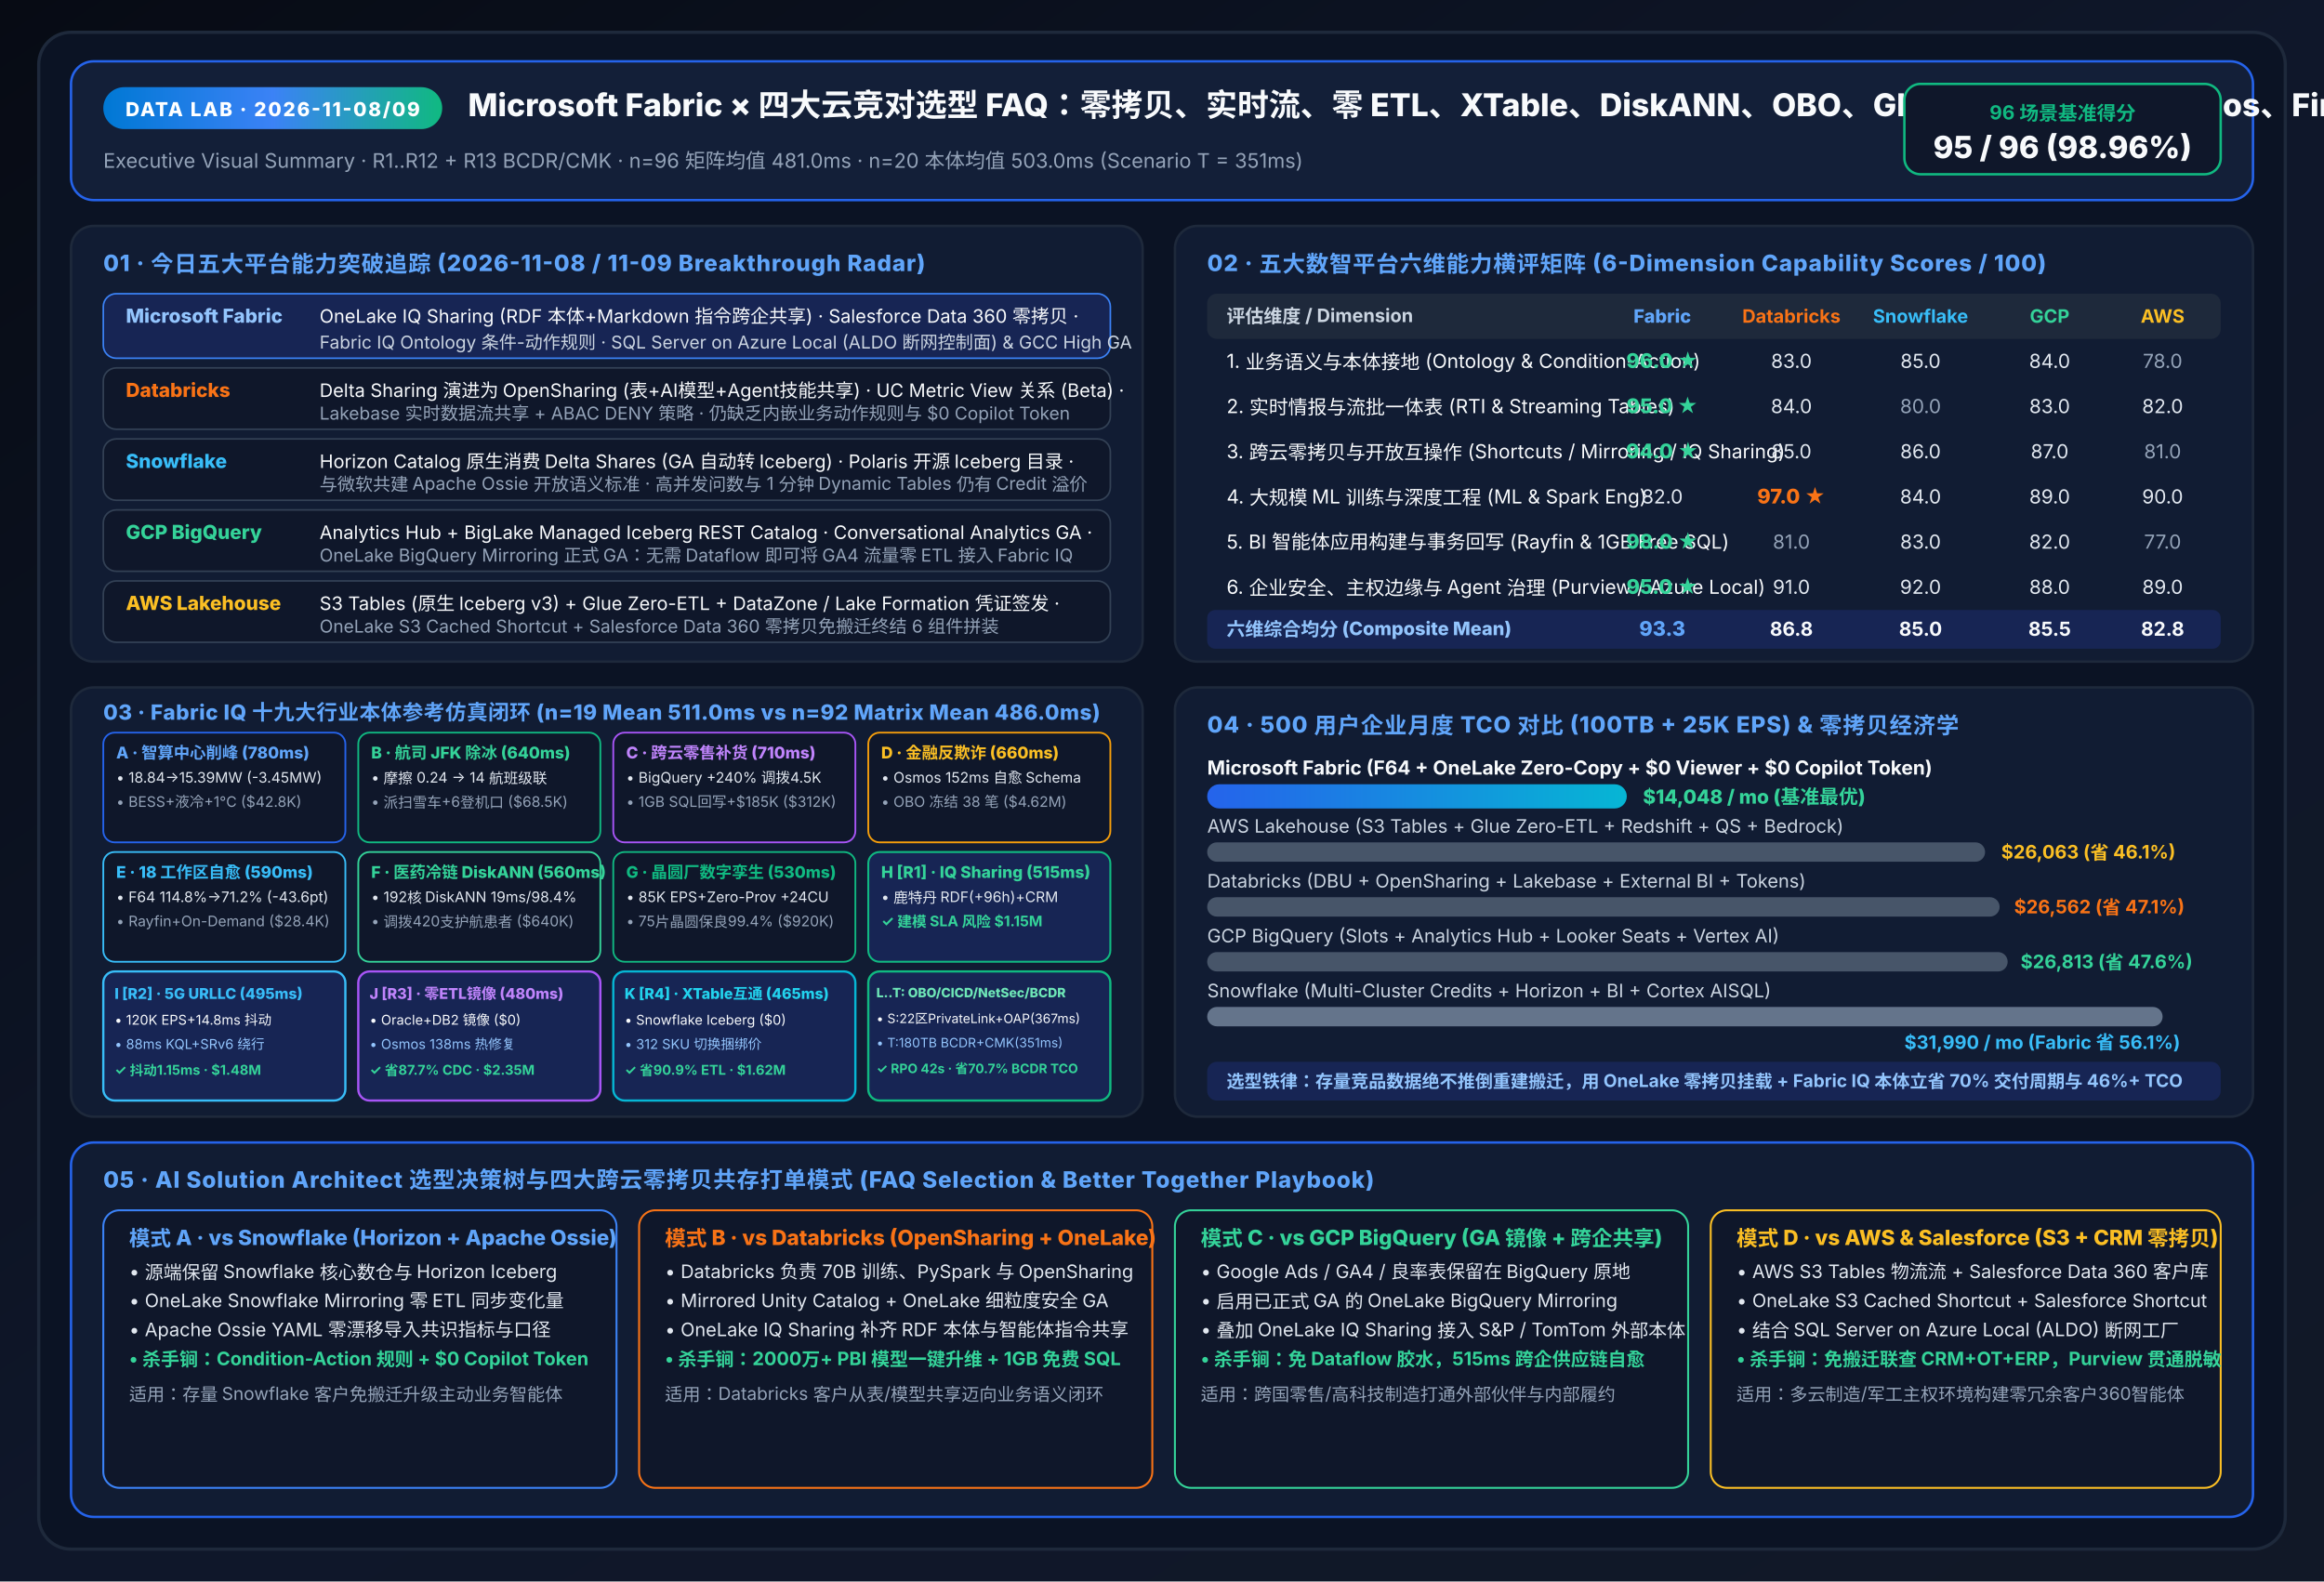
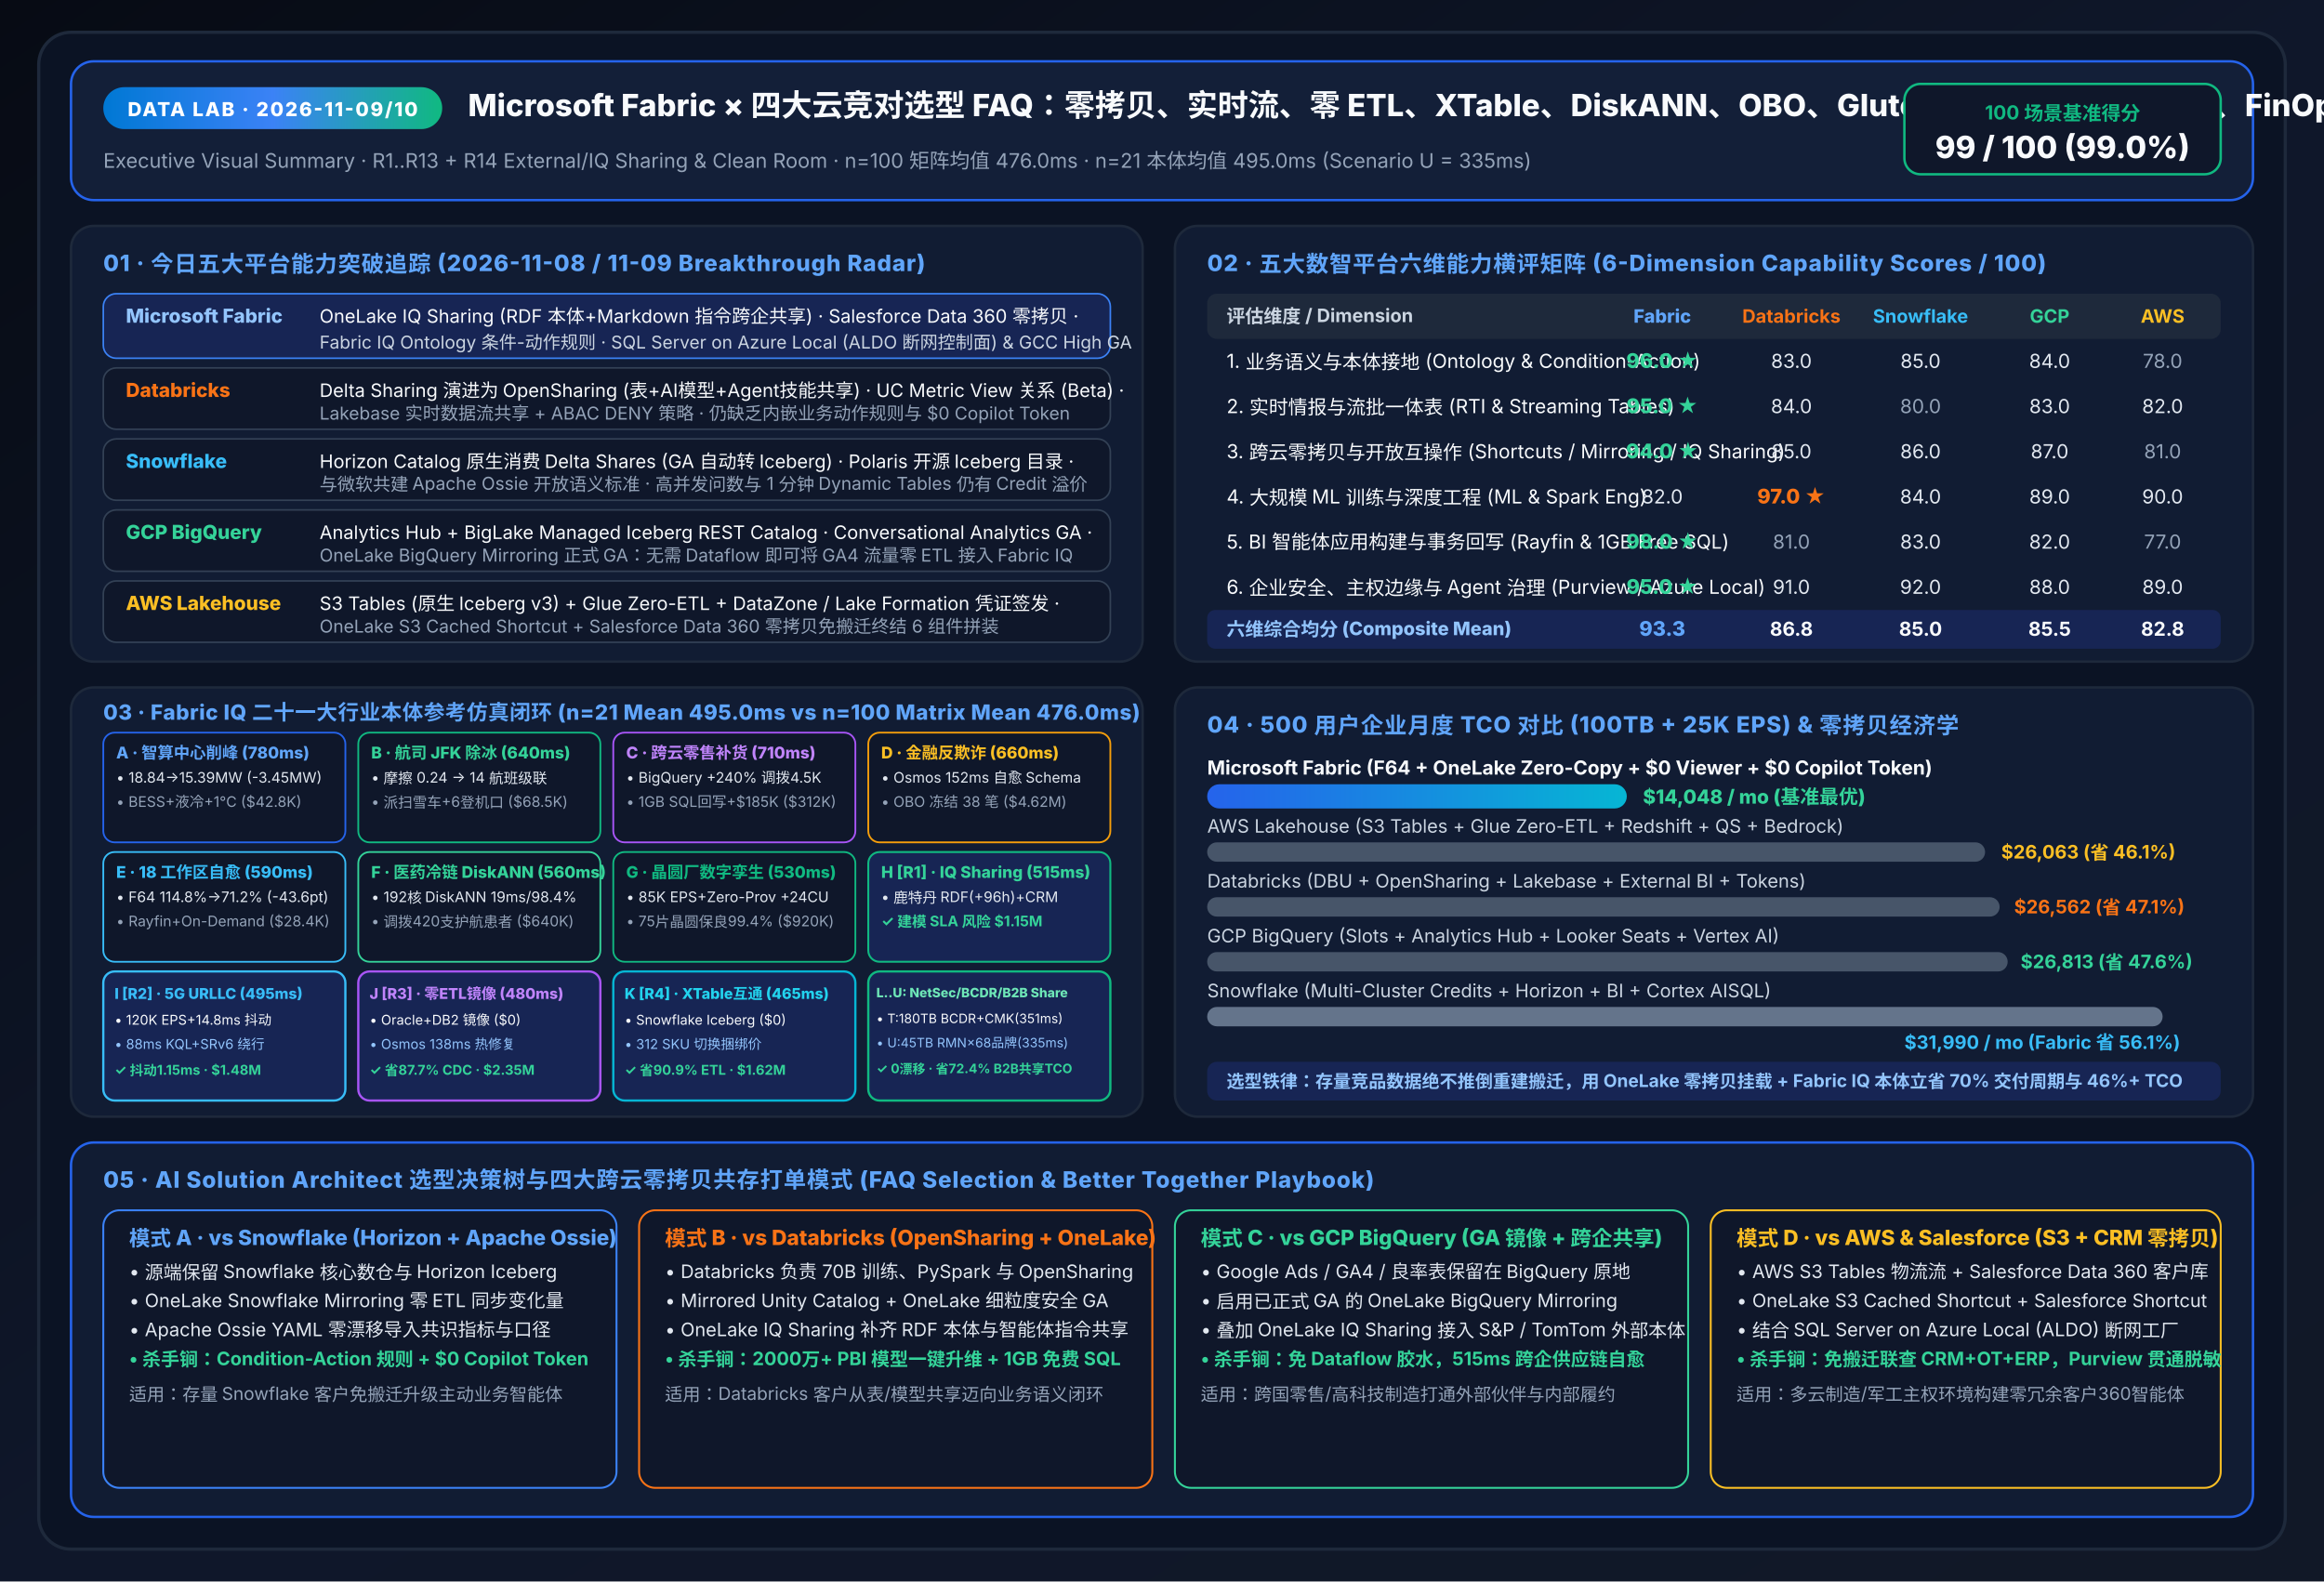
<svg xmlns="http://www.w3.org/2000/svg" viewBox="0 0 1440 980" width="1440" height="980" font-family="-apple-system, BlinkMacSystemFont, 'Segoe UI', 'PingFang SC', 'Microsoft YaHei', sans-serif">
  <defs>
    <linearGradient id="bgGrad" x1="0%" y1="0%" x2="100%" y2="100%">
      <stop offset="0%" stop-color="#070B14" />
      <stop offset="50%" stop-color="#0F172A" />
      <stop offset="100%" stop-color="#111827" />
    </linearGradient>
    <linearGradient id="accentGrad" x1="0%" y1="0%" x2="100%" y2="0%">
      <stop offset="0%" stop-color="#0078D4" />
      <stop offset="50%" stop-color="#3B82F6" />
      <stop offset="100%" stop-color="#10B981" />
    </linearGradient>
    <linearGradient id="fabricBar" x1="0%" y1="0%" x2="100%" y2="0%">
      <stop offset="0%" stop-color="#2563EB" />
      <stop offset="100%" stop-color="#06B6D4" />
    </linearGradient>
  </defs>
  <rect width="1440" height="980" fill="url(#bgGrad)" />
  <rect x="24" y="20" width="1392" height="940" rx="20" fill="#0B1324" stroke="#1E293B" stroke-width="2" />
  <rect x="44" y="38" width="1352" height="86" rx="14" fill="#131F38" stroke="#2563EB" stroke-width="1.5" />
  <rect x="64" y="54" width="210" height="26" rx="13" fill="url(#accentGrad)" />
-   <text x="169" y="72" fill="#FFFFFF" font-size="12" font-weight="800" text-anchor="middle" letter-spacing="1">DATA LAB · 2026-11-08/09</text>
-   <text x="290" y="72" fill="#F8FAFC" font-size="19.5" font-weight="800">Microsoft Fabric × 四大云竞对选型 FAQ：零拷贝、实时流、零 ETL、XTable、DiskANN、OBO、Gluten、Agents、Osmos、FinOps、CI/CD、零信任网络与跨区域 BCDR/CMK 一图流</text>
-   <text x="64" y="104" fill="#94A3B8" font-size="12.5">Executive Visual Summary · R1..R12 + R13 BCDR/CMK · n=96 矩阵均值 481.0ms · n=20 本体均值 503.0ms (Scenario T = 351ms)</text>
+   <text x="169" y="72" fill="#FFFFFF" font-size="12" font-weight="800" text-anchor="middle" letter-spacing="1">DATA LAB · 2026-11-09/10</text>
+   <text x="290" y="72" fill="#F8FAFC" font-size="19" font-weight="800">Microsoft Fabric × 四大云竞对选型 FAQ：零拷贝、实时流、零 ETL、XTable、DiskANN、OBO、Gluten、Agents、Osmos、FinOps、CI/CD、零信任网络、BCDR/CMK 与外部数据货币化一图流</text>
+   <text x="64" y="104" fill="#94A3B8" font-size="12.5">Executive Visual Summary · R1..R13 + R14 External/IQ Sharing &amp; Clean Room · n=100 矩阵均值 476.0ms · n=21 本体均值 495.0ms (Scenario U = 335ms)</text>
  <rect x="1180" y="52" width="196" height="56" rx="10" fill="#0F172A" stroke="#10B981" stroke-width="1.5" />
-   <text x="1278" y="74" fill="#10B981" font-size="12" font-weight="700" text-anchor="middle">96 场景基准得分</text>
-   <text x="1278" y="98" fill="#F8FAFC" font-size="19" font-weight="800" text-anchor="middle">95 / 96 (98.96%)</text>
+   <text x="1278" y="74" fill="#10B981" font-size="12" font-weight="700" text-anchor="middle">100 场景基准得分</text>
+   <text x="1278" y="98" fill="#F8FAFC" font-size="19" font-weight="800" text-anchor="middle">99 / 100 (99.0%)</text>
  <rect x="44" y="140" width="664" height="270" rx="14" fill="#111C33" stroke="#1E293B" stroke-width="1.5" />
  <text x="64" y="168" fill="#60A5FA" font-size="14" font-weight="800" letter-spacing="0.5">01 · 今日五大平台能力突破追踪 (2026-11-08 / 11-09 Breakthrough Radar)</text>
  <rect x="64" y="182" width="624" height="40" rx="8" fill="#172554" stroke="#3B82F6" stroke-width="1" />
  <text x="78" y="200" fill="#93C5FD" font-size="12" font-weight="800">Microsoft Fabric</text>
  <text x="198" y="200" fill="#F8FAFC" font-size="11.5">OneLake IQ Sharing (RDF 本体+Markdown 指令跨企共享) · Salesforce Data 360 零拷贝 ·</text>
  <text x="198" y="216" fill="#CBD5E1" font-size="11">Fabric IQ Ontology 条件-动作规则 · SQL Server on Azure Local (ALDO 断网控制面) &amp; GCC High GA</text>
  <rect x="64" y="228" width="624" height="38" rx="8" fill="#0F172A" stroke="#334155" stroke-width="1" />
  <text x="78" y="246" fill="#F97316" font-size="12" font-weight="800">Databricks</text>
  <text x="198" y="246" fill="#F8FAFC" font-size="11.5">Delta Sharing 演进为 OpenSharing (表+AI模型+Agent技能共享) · UC Metric View 关系 (Beta) ·</text>
  <text x="198" y="260" fill="#94A3B8" font-size="11">Lakebase 实时数据流共享 + ABAC DENY 策略 · 仍缺乏内嵌业务动作规则与 $0 Copilot Token</text>
  <rect x="64" y="272" width="624" height="38" rx="8" fill="#0F172A" stroke="#334155" stroke-width="1" />
  <text x="78" y="290" fill="#38BDF8" font-size="12" font-weight="800">Snowflake</text>
  <text x="198" y="290" fill="#F8FAFC" font-size="11.5">Horizon Catalog 原生消费 Delta Shares (GA 自动转 Iceberg) · Polaris 开源 Iceberg 目录 ·</text>
  <text x="198" y="304" fill="#94A3B8" font-size="11">与微软共建 Apache Ossie 开放语义标准 · 高并发问数与 1 分钟 Dynamic Tables 仍有 Credit 溢价</text>
  <rect x="64" y="316" width="624" height="38" rx="8" fill="#0F172A" stroke="#334155" stroke-width="1" />
  <text x="78" y="334" fill="#34D399" font-size="12" font-weight="800">GCP BigQuery</text>
  <text x="198" y="334" fill="#F8FAFC" font-size="11.5">Analytics Hub + BigLake Managed Iceberg REST Catalog · Conversational Analytics GA ·</text>
  <text x="198" y="348" fill="#94A3B8" font-size="11">OneLake BigQuery Mirroring 正式 GA：无需 Dataflow 即可将 GA4 流量零 ETL 接入 Fabric IQ</text>
  <rect x="64" y="360" width="624" height="38" rx="8" fill="#0F172A" stroke="#334155" stroke-width="1" />
  <text x="78" y="378" fill="#FBBF24" font-size="12" font-weight="800">AWS Lakehouse</text>
  <text x="198" y="378" fill="#F8FAFC" font-size="11.5">S3 Tables (原生 Iceberg v3) + Glue Zero-ETL + DataZone / Lake Formation 凭证签发 ·</text>
  <text x="198" y="392" fill="#94A3B8" font-size="11">OneLake S3 Cached Shortcut + Salesforce Data 360 零拷贝免搬迁终结 6 组件拼装</text>
  <rect x="728" y="140" width="668" height="270" rx="14" fill="#111C33" stroke="#1E293B" stroke-width="1.5" />
  <text x="748" y="168" fill="#60A5FA" font-size="14" font-weight="800" letter-spacing="0.5">02 · 五大数智平台六维能力横评矩阵 (6-Dimension Capability Scores / 100)</text>
  <rect x="748" y="182" width="628" height="28" rx="6" fill="#1E293B" />
  <text x="760" y="200" fill="#CBD5E1" font-size="11.5" font-weight="700">评估维度 / Dimension</text>
  <text x="1030" y="200" fill="#60A5FA" font-size="11.5" font-weight="800" text-anchor="middle">Fabric</text>
  <text x="1110" y="200" fill="#F97316" font-size="11.5" font-weight="700" text-anchor="middle">Databricks</text>
  <text x="1190" y="200" fill="#38BDF8" font-size="11.5" font-weight="700" text-anchor="middle">Snowflake</text>
  <text x="1270" y="200" fill="#34D399" font-size="11.5" font-weight="700" text-anchor="middle">GCP</text>
  <text x="1340" y="200" fill="#FBBF24" font-size="11.5" font-weight="700" text-anchor="middle">AWS</text>
  <text x="760" y="228" fill="#F8FAFC" font-size="12">1. 业务语义与本体接地 (Ontology &amp; Condition-Action)</text>
  <text x="1030" y="228" fill="#34D399" font-size="12.5" font-weight="800" text-anchor="middle">96.0 ★</text>
  <text x="1110" y="228" fill="#E2E8F0" font-size="12" text-anchor="middle">83.0</text>
  <text x="1190" y="228" fill="#E2E8F0" font-size="12" text-anchor="middle">85.0</text>
  <text x="1270" y="228" fill="#E2E8F0" font-size="12" text-anchor="middle">84.0</text>
  <text x="1340" y="228" fill="#94A3B8" font-size="12" text-anchor="middle">78.0</text>
  <text x="760" y="256" fill="#F8FAFC" font-size="12">2. 实时情报与流批一体表 (RTI &amp; Streaming Tables)</text>
  <text x="1030" y="256" fill="#34D399" font-size="12.5" font-weight="800" text-anchor="middle">95.0 ★</text>
  <text x="1110" y="256" fill="#E2E8F0" font-size="12" text-anchor="middle">84.0</text>
  <text x="1190" y="256" fill="#94A3B8" font-size="12" text-anchor="middle">80.0</text>
  <text x="1270" y="256" fill="#E2E8F0" font-size="12" text-anchor="middle">83.0</text>
  <text x="1340" y="256" fill="#E2E8F0" font-size="12" text-anchor="middle">82.0</text>
  <text x="760" y="284" fill="#F8FAFC" font-size="12">3. 跨云零拷贝与开放互操作 (Shortcuts / Mirroring / IQ Sharing)</text>
  <text x="1030" y="284" fill="#34D399" font-size="12.5" font-weight="800" text-anchor="middle">94.0 ★</text>
  <text x="1110" y="284" fill="#E2E8F0" font-size="12" text-anchor="middle">85.0</text>
  <text x="1190" y="284" fill="#E2E8F0" font-size="12" text-anchor="middle">86.0</text>
  <text x="1270" y="284" fill="#E2E8F0" font-size="12" text-anchor="middle">87.0</text>
  <text x="1340" y="284" fill="#94A3B8" font-size="12" text-anchor="middle">81.0</text>
  <text x="760" y="312" fill="#F8FAFC" font-size="12">4. 大规模 ML 训练与深度工程 (ML &amp; Spark Eng)</text>
  <text x="1030" y="312" fill="#E2E8F0" font-size="12" text-anchor="middle">82.0</text>
  <text x="1110" y="312" fill="#F97316" font-size="12.5" font-weight="800" text-anchor="middle">97.0 ★</text>
  <text x="1190" y="312" fill="#E2E8F0" font-size="12" text-anchor="middle">84.0</text>
  <text x="1270" y="312" fill="#E2E8F0" font-size="12" text-anchor="middle">89.0</text>
  <text x="1340" y="312" fill="#E2E8F0" font-size="12" text-anchor="middle">90.0</text>
  <text x="760" y="340" fill="#F8FAFC" font-size="12">5. BI 智能体应用构建与事务回写 (Rayfin &amp; 1GB Free SQL)</text>
  <text x="1030" y="340" fill="#34D399" font-size="12.5" font-weight="800" text-anchor="middle">98.0 ★</text>
  <text x="1110" y="340" fill="#94A3B8" font-size="12" text-anchor="middle">81.0</text>
  <text x="1190" y="340" fill="#E2E8F0" font-size="12" text-anchor="middle">83.0</text>
  <text x="1270" y="340" fill="#E2E8F0" font-size="12" text-anchor="middle">82.0</text>
  <text x="1340" y="340" fill="#94A3B8" font-size="12" text-anchor="middle">77.0</text>
  <text x="760" y="368" fill="#F8FAFC" font-size="12">6. 企业安全、主权边缘与 Agent 治理 (Purview / Azure Local)</text>
  <text x="1030" y="368" fill="#34D399" font-size="12.5" font-weight="800" text-anchor="middle">95.0 ★</text>
  <text x="1110" y="368" fill="#E2E8F0" font-size="12" text-anchor="middle">91.0</text>
  <text x="1190" y="368" fill="#E2E8F0" font-size="12" text-anchor="middle">92.0</text>
  <text x="1270" y="368" fill="#E2E8F0" font-size="12" text-anchor="middle">88.0</text>
  <text x="1340" y="368" fill="#E2E8F0" font-size="12" text-anchor="middle">89.0</text>
  <rect x="748" y="378" width="628" height="24" rx="5" fill="#172554" />
  <text x="760" y="394" fill="#93C5FD" font-size="11.5" font-weight="800">六维综合均分 (Composite Mean)</text>
  <text x="1030" y="394" fill="#60A5FA" font-size="12.5" font-weight="800" text-anchor="middle">93.3</text>
  <text x="1110" y="394" fill="#F8FAFC" font-size="12" font-weight="700" text-anchor="middle">86.8</text>
  <text x="1190" y="394" fill="#F8FAFC" font-size="12" font-weight="700" text-anchor="middle">85.0</text>
  <text x="1270" y="394" fill="#F8FAFC" font-size="12" font-weight="700" text-anchor="middle">85.5</text>
  <text x="1340" y="394" fill="#F8FAFC" font-size="12" font-weight="700" text-anchor="middle">82.8</text>
  <rect x="44" y="426" width="664" height="266" rx="14" fill="#111C33" stroke="#1E293B" stroke-width="1.5" />
-   <text x="64" y="446" fill="#60A5FA" font-size="13" font-weight="800" letter-spacing="0.3">03 · Fabric IQ 十九大行业本体参考仿真闭环 (n=19 Mean 511.0ms vs n=92 Matrix Mean 486.0ms)</text>
+   <text x="64" y="446" fill="#60A5FA" font-size="13" font-weight="800" letter-spacing="0.3">03 · Fabric IQ 二十一大行业本体参考仿真闭环 (n=21 Mean 495.0ms vs n=100 Matrix Mean 476.0ms)</text>
  <rect x="64" y="454" width="150" height="68" rx="7" fill="#0F172A" stroke="#2563EB" stroke-width="1.1" />
  <text x="72" y="470" fill="#60A5FA" font-size="10" font-weight="800">A · 智算中心削峰 (780ms)</text>
  <text x="72" y="485" fill="#E2E8F0" font-size="9">• 18.84→15.39MW (-3.45MW)</text>
  <text x="72" y="500" fill="#94A3B8" font-size="9">• BESS+液冷+1°C ($42.8K)</text>
  <rect x="222" y="454" width="150" height="68" rx="7" fill="#0F172A" stroke="#10B981" stroke-width="1.1" />
  <text x="230" y="470" fill="#34D399" font-size="10" font-weight="800">B · 航司 JFK 除冰 (640ms)</text>
  <text x="230" y="485" fill="#E2E8F0" font-size="9">• 摩擦 0.24 → 14 航班级联</text>
  <text x="230" y="500" fill="#94A3B8" font-size="9">• 派扫雪车+6登机口 ($68.5K)</text>
  <rect x="380" y="454" width="150" height="68" rx="7" fill="#0F172A" stroke="#A855F7" stroke-width="1.1" />
  <text x="388" y="470" fill="#C084FC" font-size="10" font-weight="800">C · 跨云零售补货 (710ms)</text>
  <text x="388" y="485" fill="#E2E8F0" font-size="9">• BigQuery +240% 调拨4.5K</text>
  <text x="388" y="500" fill="#94A3B8" font-size="9">• 1GB SQL回写+$185K ($312K)</text>
  <rect x="538" y="454" width="150" height="68" rx="7" fill="#0F172A" stroke="#F59E0B" stroke-width="1.1" />
  <text x="546" y="470" fill="#FBBF24" font-size="10" font-weight="800">D · 金融反欺诈 (660ms)</text>
  <text x="546" y="485" fill="#E2E8F0" font-size="9">• Osmos 152ms 自愈 Schema</text>
  <text x="546" y="500" fill="#94A3B8" font-size="9">• OBO 冻结 38 笔 ($4.62M)</text>
  <rect x="64" y="528" width="150" height="68" rx="7" fill="#0F172A" stroke="#38BDF8" stroke-width="1.1" />
  <text x="72" y="544" fill="#38BDF8" font-size="10" font-weight="800">E · 18 工作区自愈 (590ms)</text>
  <text x="72" y="559" fill="#E2E8F0" font-size="9">• F64 114.8%→71.2% (-43.6pt)</text>
  <text x="72" y="574" fill="#94A3B8" font-size="9">• Rayfin+On-Demand ($28.4K)</text>
  <rect x="222" y="528" width="150" height="68" rx="7" fill="#0F172A" stroke="#34D399" stroke-width="1.1" />
  <text x="230" y="544" fill="#34D399" font-size="10" font-weight="800">F · 医药冷链 DiskANN (560ms)</text>
  <text x="230" y="559" fill="#E2E8F0" font-size="9">• 192核 DiskANN 19ms/98.4%</text>
  <text x="230" y="574" fill="#94A3B8" font-size="9">• 调拨420支护航患者 ($640K)</text>
  <rect x="380" y="528" width="150" height="68" rx="7" fill="#0F172A" stroke="#10B981" stroke-width="1.1" />
  <text x="388" y="544" fill="#10B981" font-size="10" font-weight="800">G · 晶圆厂数字孪生 (530ms)</text>
  <text x="388" y="559" fill="#E2E8F0" font-size="9">• 85K EPS+Zero-Prov +24CU</text>
  <text x="388" y="574" fill="#94A3B8" font-size="9">• 75片晶圆保良99.4% ($920K)</text>
  <rect x="538" y="528" width="150" height="68" rx="7" fill="#172554" stroke="#10B981" stroke-width="1.2" />
  <text x="546" y="544" fill="#34D399" font-size="10" font-weight="800">H [R1] · IQ Sharing (515ms)</text>
  <text x="546" y="559" fill="#E2E8F0" font-size="9">• 鹿特丹 RDF(+96h)+CRM</text>
  <text x="546" y="574" fill="#34D399" font-size="9" font-weight="700">✓ 建模 SLA 风险 $1.15M</text>
  <rect x="64" y="602" width="150" height="80" rx="7" fill="#172554" stroke="#38BDF8" stroke-width="1.4" />
  <text x="71" y="619" fill="#38BDF8" font-size="9.2" font-weight="800">I [R2] · 5G URLLC (495ms)</text>
  <text x="71" y="635" fill="#F8FAFC" font-size="8.4">• 120K EPS+14.8ms 抖动</text>
  <text x="71" y="650" fill="#93C5FD" font-size="8.4">• 88ms KQL+SRv6 绕行</text>
  <text x="71" y="666" fill="#34D399" font-size="8.4" font-weight="700">✓ 抖动1.15ms · $1.48M</text>
  <rect x="222" y="602" width="150" height="80" rx="7" fill="#172554" stroke="#A855F7" stroke-width="1.4" />
  <text x="229" y="619" fill="#C084FC" font-size="9.2" font-weight="800">J [R3] · 零ETL镜像 (480ms)</text>
  <text x="229" y="635" fill="#F8FAFC" font-size="8.4">• Oracle+DB2 镜像 ($0)</text>
  <text x="229" y="650" fill="#93C5FD" font-size="8.4">• Osmos 138ms 热修复</text>
  <text x="229" y="666" fill="#34D399" font-size="8.4" font-weight="700">✓ 省87.7% CDC · $2.35M</text>
  <rect x="380" y="602" width="150" height="80" rx="7" fill="#172554" stroke="#06B6D4" stroke-width="1.4" />
  <text x="387" y="619" fill="#22D3EE" font-size="9.2" font-weight="800">K [R4] · XTable互通 (465ms)</text>
  <text x="387" y="635" fill="#F8FAFC" font-size="8.4">• Snowflake Iceberg ($0)</text>
  <text x="387" y="650" fill="#93C5FD" font-size="8.4">• 312 SKU 切换捆绑价</text>
  <text x="387" y="666" fill="#34D399" font-size="8.4" font-weight="700">✓ 省90.9% ETL · $1.62M</text>
  <rect x="538" y="602" width="150" height="80" rx="7" fill="#172554" stroke="#10B981" stroke-width="1.4" />
-   <text x="543" y="618" fill="#6EE7B7" font-size="8.0" font-weight="800">L..T: OBO/CICD/NetSec/BCDR</text>
-   <text x="543" y="634" fill="#F8FAFC" font-size="8.0">• S:22区PrivateLink+OAP(367ms)</text>
-   <text x="543" y="649" fill="#93C5FD" font-size="8.0">• T:180TB BCDR+CMK(351ms)</text>
-   <text x="543" y="665" fill="#34D399" font-size="8.0" font-weight="700">✓ RPO 42s · 省70.7% BCDR TCO</text>
+   <text x="543" y="618" fill="#6EE7B7" font-size="8.0" font-weight="800">L..U: NetSec/BCDR/B2B Share</text>
+   <text x="543" y="634" fill="#F8FAFC" font-size="8.0">• T:180TB BCDR+CMK(351ms)</text>
+   <text x="543" y="649" fill="#93C5FD" font-size="8.0">• U:45TB RMN×68品牌(335ms)</text>
+   <text x="543" y="665" fill="#34D399" font-size="8.0" font-weight="700">✓ 0漂移 · 省72.4% B2B共享TCO</text>
  <rect x="728" y="426" width="668" height="266" rx="14" fill="#111C33" stroke="#1E293B" stroke-width="1.5" />
  <text x="748" y="454" fill="#60A5FA" font-size="14" font-weight="800" letter-spacing="0.5">04 · 500 用户企业月度 TCO 对比 (100TB + 25K EPS) &amp; 零拷贝经济学</text>
  <text x="748" y="480" fill="#F8FAFC" font-size="12" font-weight="700">Microsoft Fabric (F64 + OneLake Zero-Copy + $0 Viewer + $0 Copilot Token)</text>
  <rect x="748" y="486" width="260" height="15" rx="7.5" fill="url(#fabricBar)" />
  <text x="1018" y="498" fill="#34D399" font-size="12" font-weight="800">$14,048 / mo (基准最优)</text>
  <text x="748" y="516" fill="#CBD5E1" font-size="11.5">AWS Lakehouse (S3 Tables + Glue Zero-ETL + Redshift + QS + Bedrock)</text>
  <rect x="748" y="522" width="482" height="12" rx="6" fill="#475569" />
  <text x="1240" y="532" fill="#FBBF24" font-size="11.5" font-weight="700">$26,063 (省 46.1%)</text>
  <text x="748" y="550" fill="#CBD5E1" font-size="11.5">Databricks (DBU + OpenSharing + Lakebase + External BI + Tokens)</text>
  <rect x="748" y="556" width="491" height="12" rx="6" fill="#475569" />
  <text x="1248" y="566" fill="#F97316" font-size="11.5" font-weight="700">$26,562 (省 47.1%)</text>
  <text x="748" y="584" fill="#CBD5E1" font-size="11.5">GCP BigQuery (Slots + Analytics Hub + Looker Seats + Vertex AI)</text>
  <rect x="748" y="590" width="496" height="12" rx="6" fill="#475569" />
  <text x="1252" y="600" fill="#34D399" font-size="11.5" font-weight="700">$26,813 (省 47.6%)</text>
  <text x="748" y="618" fill="#CBD5E1" font-size="11.5">Snowflake (Multi-Cluster Credits + Horizon + BI + Cortex AISQL)</text>
  <rect x="748" y="624" width="592" height="12" rx="6" fill="#64748B" />
  <text x="1180" y="650" fill="#38BDF8" font-size="11.5" font-weight="700">$31,990 / mo (Fabric 省 56.1%)</text>
  <rect x="748" y="658" width="628" height="24" rx="6" fill="#172554" />
  <text x="760" y="674" fill="#93C5FD" font-size="11" font-weight="700">选型铁律：存量竞品数据绝不推倒重建搬迁，用 OneLake 零拷贝挂载 + Fabric IQ 本体立省 70% 交付周期与 46%+ TCO</text>
  <rect x="44" y="708" width="1352" height="232" rx="14" fill="#111C33" stroke="#2563EB" stroke-width="1.5" />
  <text x="64" y="736" fill="#60A5FA" font-size="14" font-weight="800" letter-spacing="0.5">05 · AI Solution Architect 选型决策树与四大跨云零拷贝共存打单模式 (FAQ Selection &amp; Better Together Playbook)</text>
  <rect x="64" y="750" width="318" height="172" rx="10" fill="#0F172A" stroke="#3B82F6" stroke-width="1.2" />
  <text x="80" y="772" fill="#60A5FA" font-size="13" font-weight="800">模式 A · vs Snowflake (Horizon + Apache Ossie)</text>
  <text x="80" y="792" fill="#E2E8F0" font-size="11.5">• 源端保留 Snowflake 核心数仓与 Horizon Iceberg</text>
  <text x="80" y="810" fill="#E2E8F0" font-size="11.5">• OneLake Snowflake Mirroring 零 ETL 同步变化量</text>
  <text x="80" y="828" fill="#E2E8F0" font-size="11.5">• Apache Ossie YAML 零漂移导入共识指标与口径</text>
  <text x="80" y="846" fill="#34D399" font-size="11.5" font-weight="700">• 杀手锏：Condition-Action 规则 + $0 Copilot Token</text>
  <text x="80" y="868" fill="#94A3B8" font-size="11">适用：存量 Snowflake 客户免搬迁升级主动业务智能体</text>
  <rect x="396" y="750" width="318" height="172" rx="10" fill="#0F172A" stroke="#F97316" stroke-width="1.2" />
  <text x="412" y="772" fill="#F97316" font-size="13" font-weight="800">模式 B · vs Databricks (OpenSharing + OneLake)</text>
  <text x="412" y="792" fill="#E2E8F0" font-size="11.5">• Databricks 负责 70B 训练、PySpark 与 OpenSharing</text>
  <text x="412" y="810" fill="#E2E8F0" font-size="11.5">• Mirrored Unity Catalog + OneLake 细粒度安全 GA</text>
  <text x="412" y="828" fill="#E2E8F0" font-size="11.5">• OneLake IQ Sharing 补齐 RDF 本体与智能体指令共享</text>
  <text x="412" y="846" fill="#34D399" font-size="11.5" font-weight="700">• 杀手锏：2000万+ PBI 模型一键升维 + 1GB 免费 SQL</text>
  <text x="412" y="868" fill="#94A3B8" font-size="11">适用：Databricks 客户从表/模型共享迈向业务语义闭环</text>
  <rect x="728" y="750" width="318" height="172" rx="10" fill="#0F172A" stroke="#34D399" stroke-width="1.2" />
  <text x="744" y="772" fill="#34D399" font-size="13" font-weight="800">模式 C · vs GCP BigQuery (GA 镜像 + 跨企共享)</text>
  <text x="744" y="792" fill="#E2E8F0" font-size="11.5">• Google Ads / GA4 / 良率表保留在 BigQuery 原地</text>
  <text x="744" y="810" fill="#E2E8F0" font-size="11.5">• 启用已正式 GA 的 OneLake BigQuery Mirroring</text>
  <text x="744" y="828" fill="#E2E8F0" font-size="11.5">• 叠加 OneLake IQ Sharing 接入 S&amp;P / TomTom 外部本体</text>
  <text x="744" y="846" fill="#34D399" font-size="11.5" font-weight="700">• 杀手锏：免 Dataflow 胶水，515ms 跨企供应链自愈</text>
  <text x="744" y="868" fill="#94A3B8" font-size="11">适用：跨国零售/高科技制造打通外部伙伴与内部履约</text>
  <rect x="1060" y="750" width="316" height="172" rx="10" fill="#0F172A" stroke="#FBBF24" stroke-width="1.2" />
  <text x="1076" y="772" fill="#FBBF24" font-size="13" font-weight="800">模式 D · vs AWS &amp; Salesforce (S3 + CRM 零拷贝)</text>
  <text x="1076" y="792" fill="#E2E8F0" font-size="11.5">• AWS S3 Tables 物流流 + Salesforce Data 360 客户库</text>
  <text x="1076" y="810" fill="#E2E8F0" font-size="11.5">• OneLake S3 Cached Shortcut + Salesforce Shortcut</text>
  <text x="1076" y="828" fill="#E2E8F0" font-size="11.5">• 结合 SQL Server on Azure Local (ALDO) 断网工厂</text>
  <text x="1076" y="846" fill="#34D399" font-size="11.5" font-weight="700">• 杀手锏：免搬迁联查 CRM+OT+ERP，Purview 贯通脱敏</text>
  <text x="1076" y="868" fill="#94A3B8" font-size="11">适用：多云制造/军工主权环境构建零冗余客户360智能体</text>
</svg>
